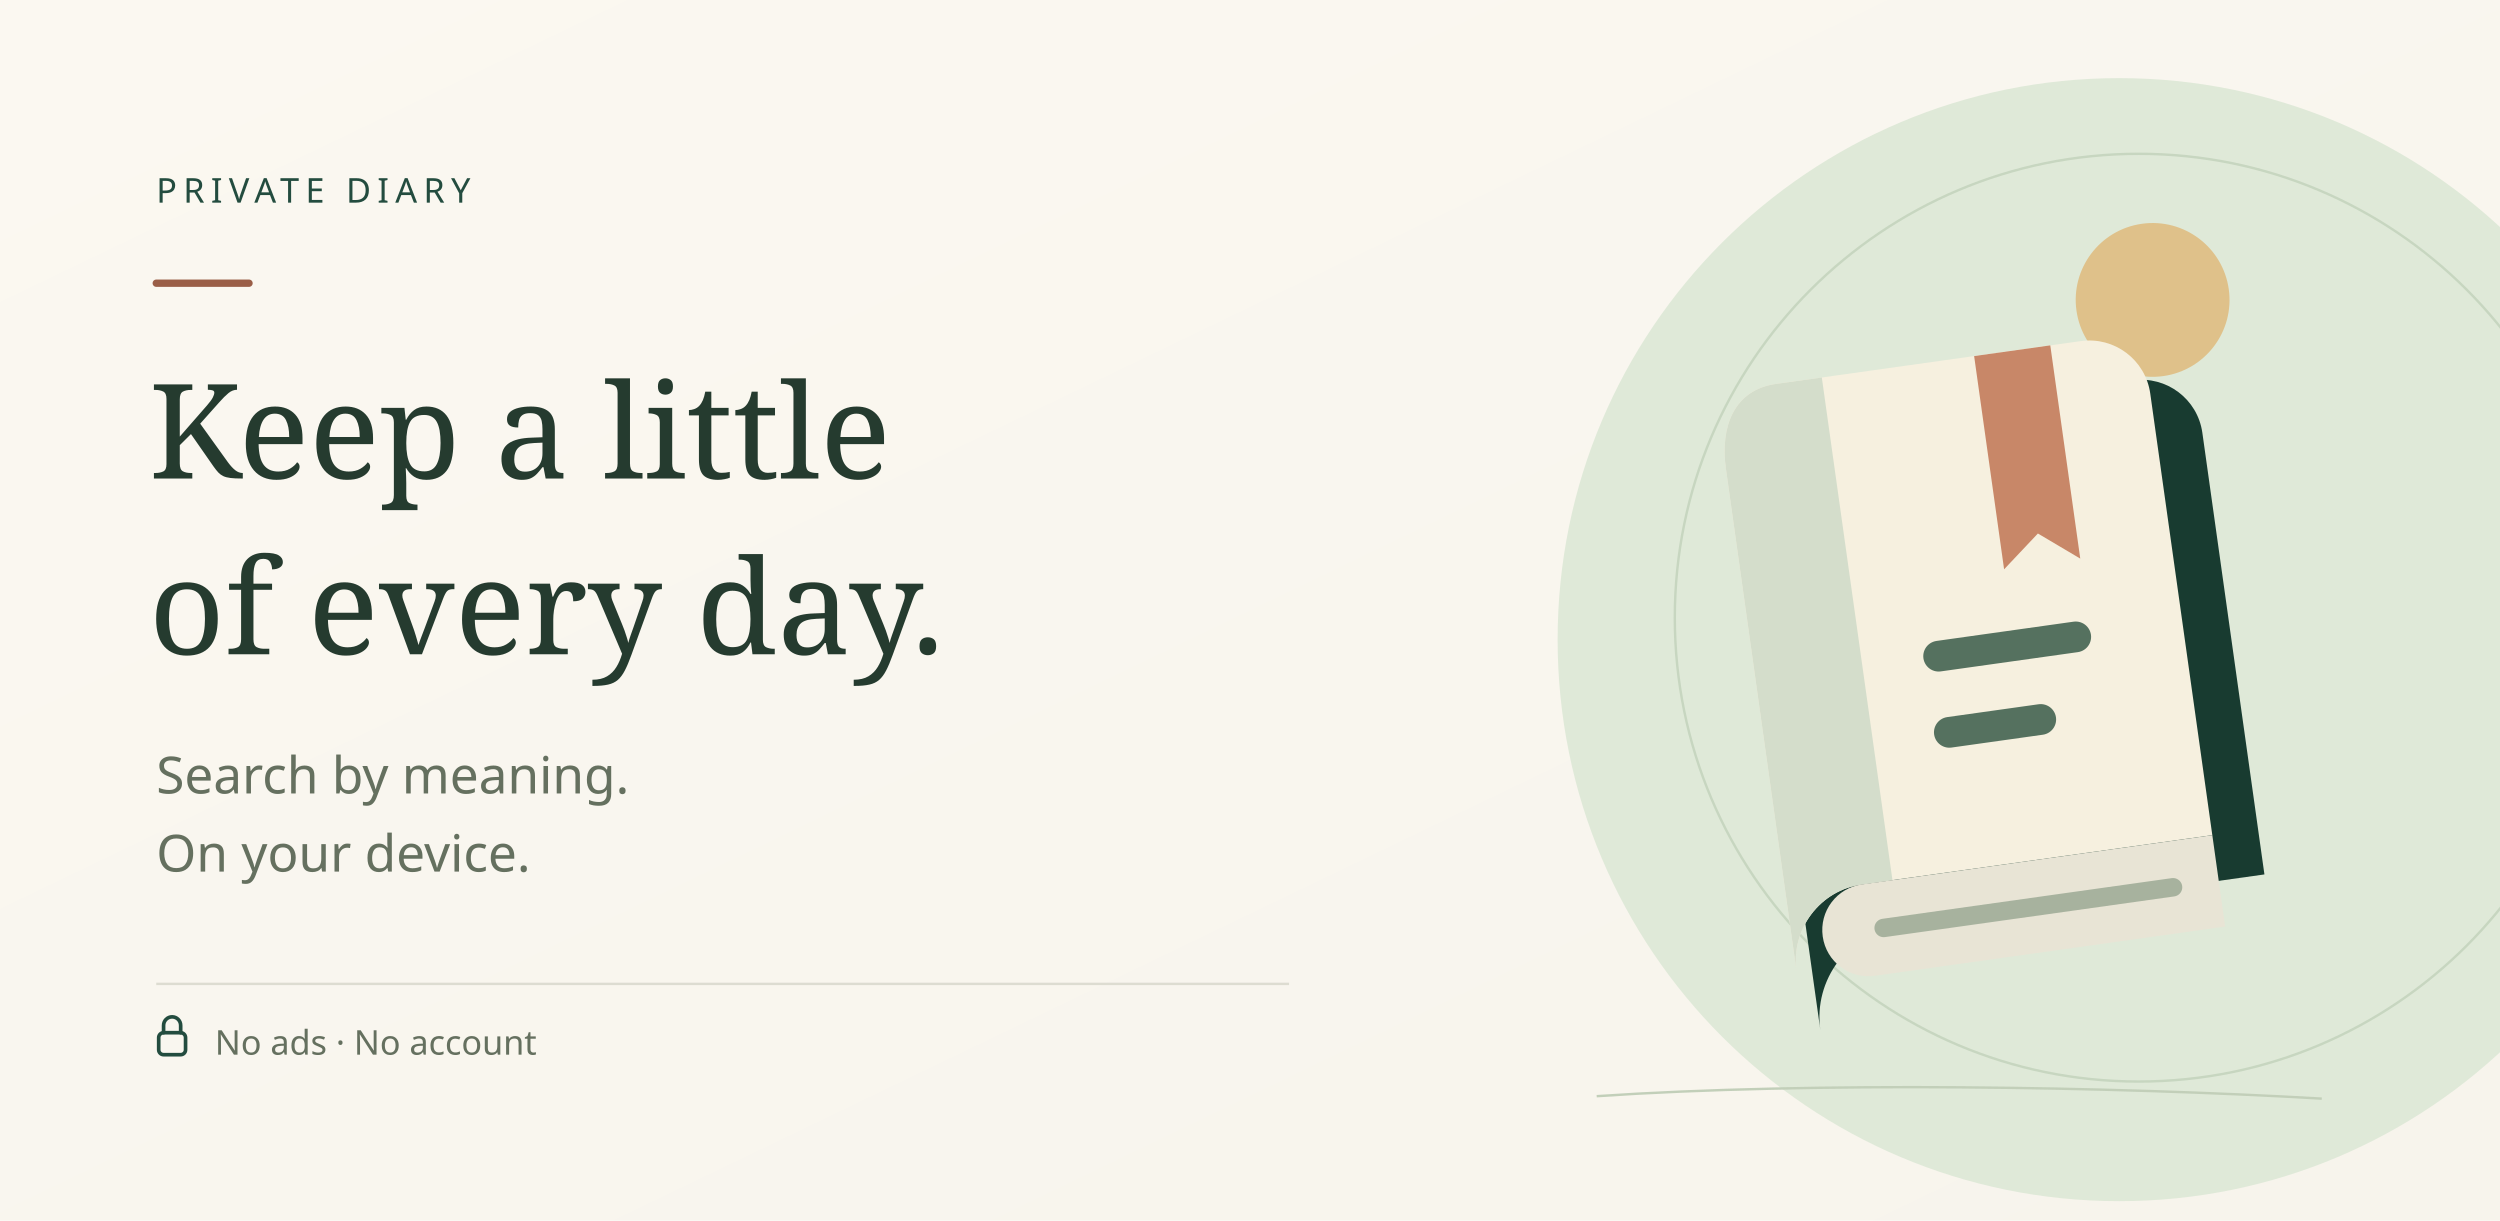
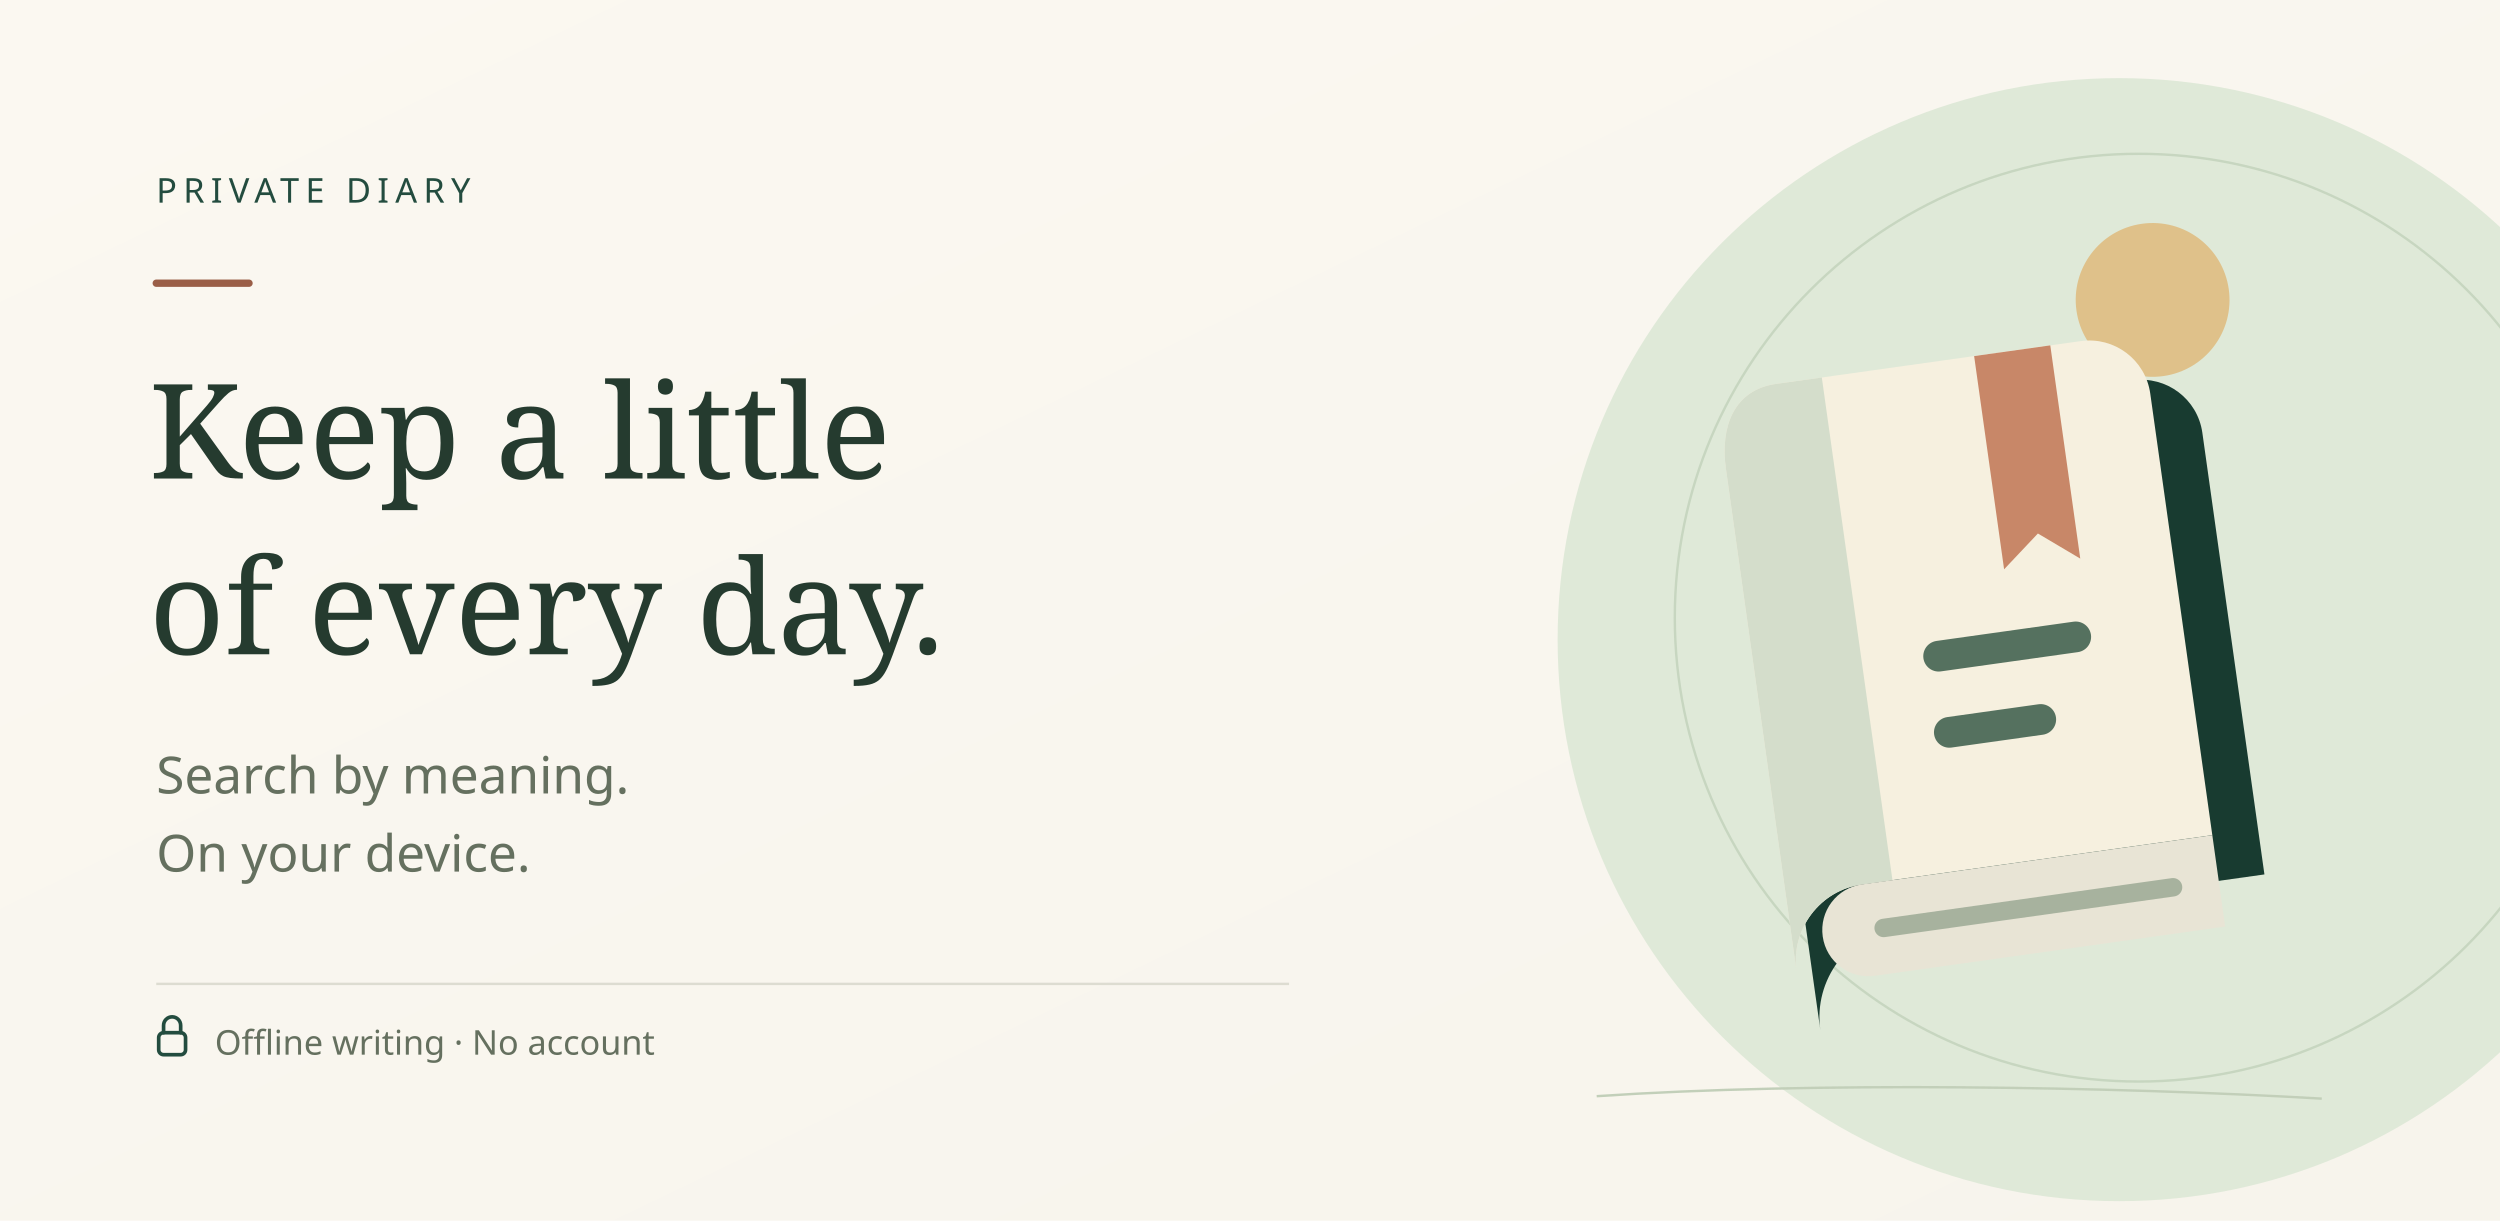
<svg xmlns="http://www.w3.org/2000/svg" width="1024" height="500" viewBox="0 0 1024 500" role="img">
  <defs>
    <linearGradient id="paper" x1="0" y1="0" x2="1" y2="1">
      <stop offset="0" stop-color="#FBF8F1" />
      <stop offset="1" stop-color="#F7F4EC" />
    </linearGradient>
    <clipPath id="canvas">
      <rect width="1024" height="500" />
    </clipPath>
  </defs>
  <g clip-path="url(#canvas)">
    <rect width="1024" height="500" fill="url(#paper)" />
    <circle cx="868" cy="262" r="230" fill="#DFE9D8" />
    <circle cx="876" cy="253" r="190" fill="none" stroke="#C7D6C0" stroke-width="1" />
    <path d="M654 449C742 443 865 445 951 450" fill="none" stroke="#C2CFB9" stroke-width="1" />
    <path d="M64 116H102" stroke="#9A5E47" stroke-width="3" stroke-linecap="round" />
    <text x="64" y="83" font-family="Noto Sans" font-weight="500" font-size="14" letter-spacing="2.6" fill="#234C3F">PRIVATE DIARY</text>
    <text x="61" y="196" font-family="Noto Serif" font-size="54" fill="#253B2F">Keep a little</text>
    <text x="61" y="268" font-family="Noto Serif" font-size="54" fill="#253B2F">of every day.</text>
    <text x="64" y="325" font-family="Noto Sans" font-size="21" fill="#65705F">Search by meaning.</text>
    <text x="64" y="357" font-family="Noto Sans" font-size="21" fill="#65705F">On your device.</text>
    <path d="M64 403H528" fill="none" stroke="#DDDCD1" stroke-width="1" />
    <g transform="translate(64 424)" fill="none" stroke="#234C3F" stroke-width="1.5" stroke-linecap="round" stroke-linejoin="round">
      <rect x="1" y="-1" width="11" height="9" rx="2" />
      <path d="M3-1V-4A3.5 3.5 0 0 1 10-4V-1" />
    </g>
-     <text x="88" y="432" font-family="Noto Sans" font-size="14" fill="#65705F">No ads  ·  No account</text>
+     <text x="88" y="432" font-family="Noto Sans" font-size="14" fill="#65705F">Offline writing  ·  No account</text>
    <g transform="translate(612 51) scale(6.3) rotate(-8 33 35)">
      <path d="M51,13A5,5 0,1 1,41 13A5,5 0,1 1,51 13Z" fill="#DFC18A" />
      <path d="M23,18H44C46.21,18 48,19.79 48,22V51H24C20.69,51 18,53.69 18,57V23C18,20.24 20.24,18 23,18Z" fill="#183B30" />
      <path d="M21,15H41C43.21,15 45,16.79 45,19V48H22C19.24,48 17,50.24 17,53V20C17,17.24 18.24,15 21,15Z" fill="#F6F0DF" />
      <path d="M21,15H24V48H22C19.24,48 17,50.24 17,53V20C17,17.24 18.24,15 21,15Z" fill="#D4DDCB" />
      <path d="M34,15H39V29L36.5,27L34,29Z" fill="#C88768" />
      <path d="M29,34H38M29,39H35" fill="none" stroke="#55715F" stroke-width="2" stroke-linecap="round" />
      <path d="M22,48H45V54H22C20.34,54 19,52.66 19,51C19,49.34 20.34,48 22,48Z" fill="#E8E4D5" />
      <path d="M23,51H42" fill="none" stroke="#A7B29E" stroke-width="1.2" stroke-linecap="round" />
    </g>
  </g>
</svg>
